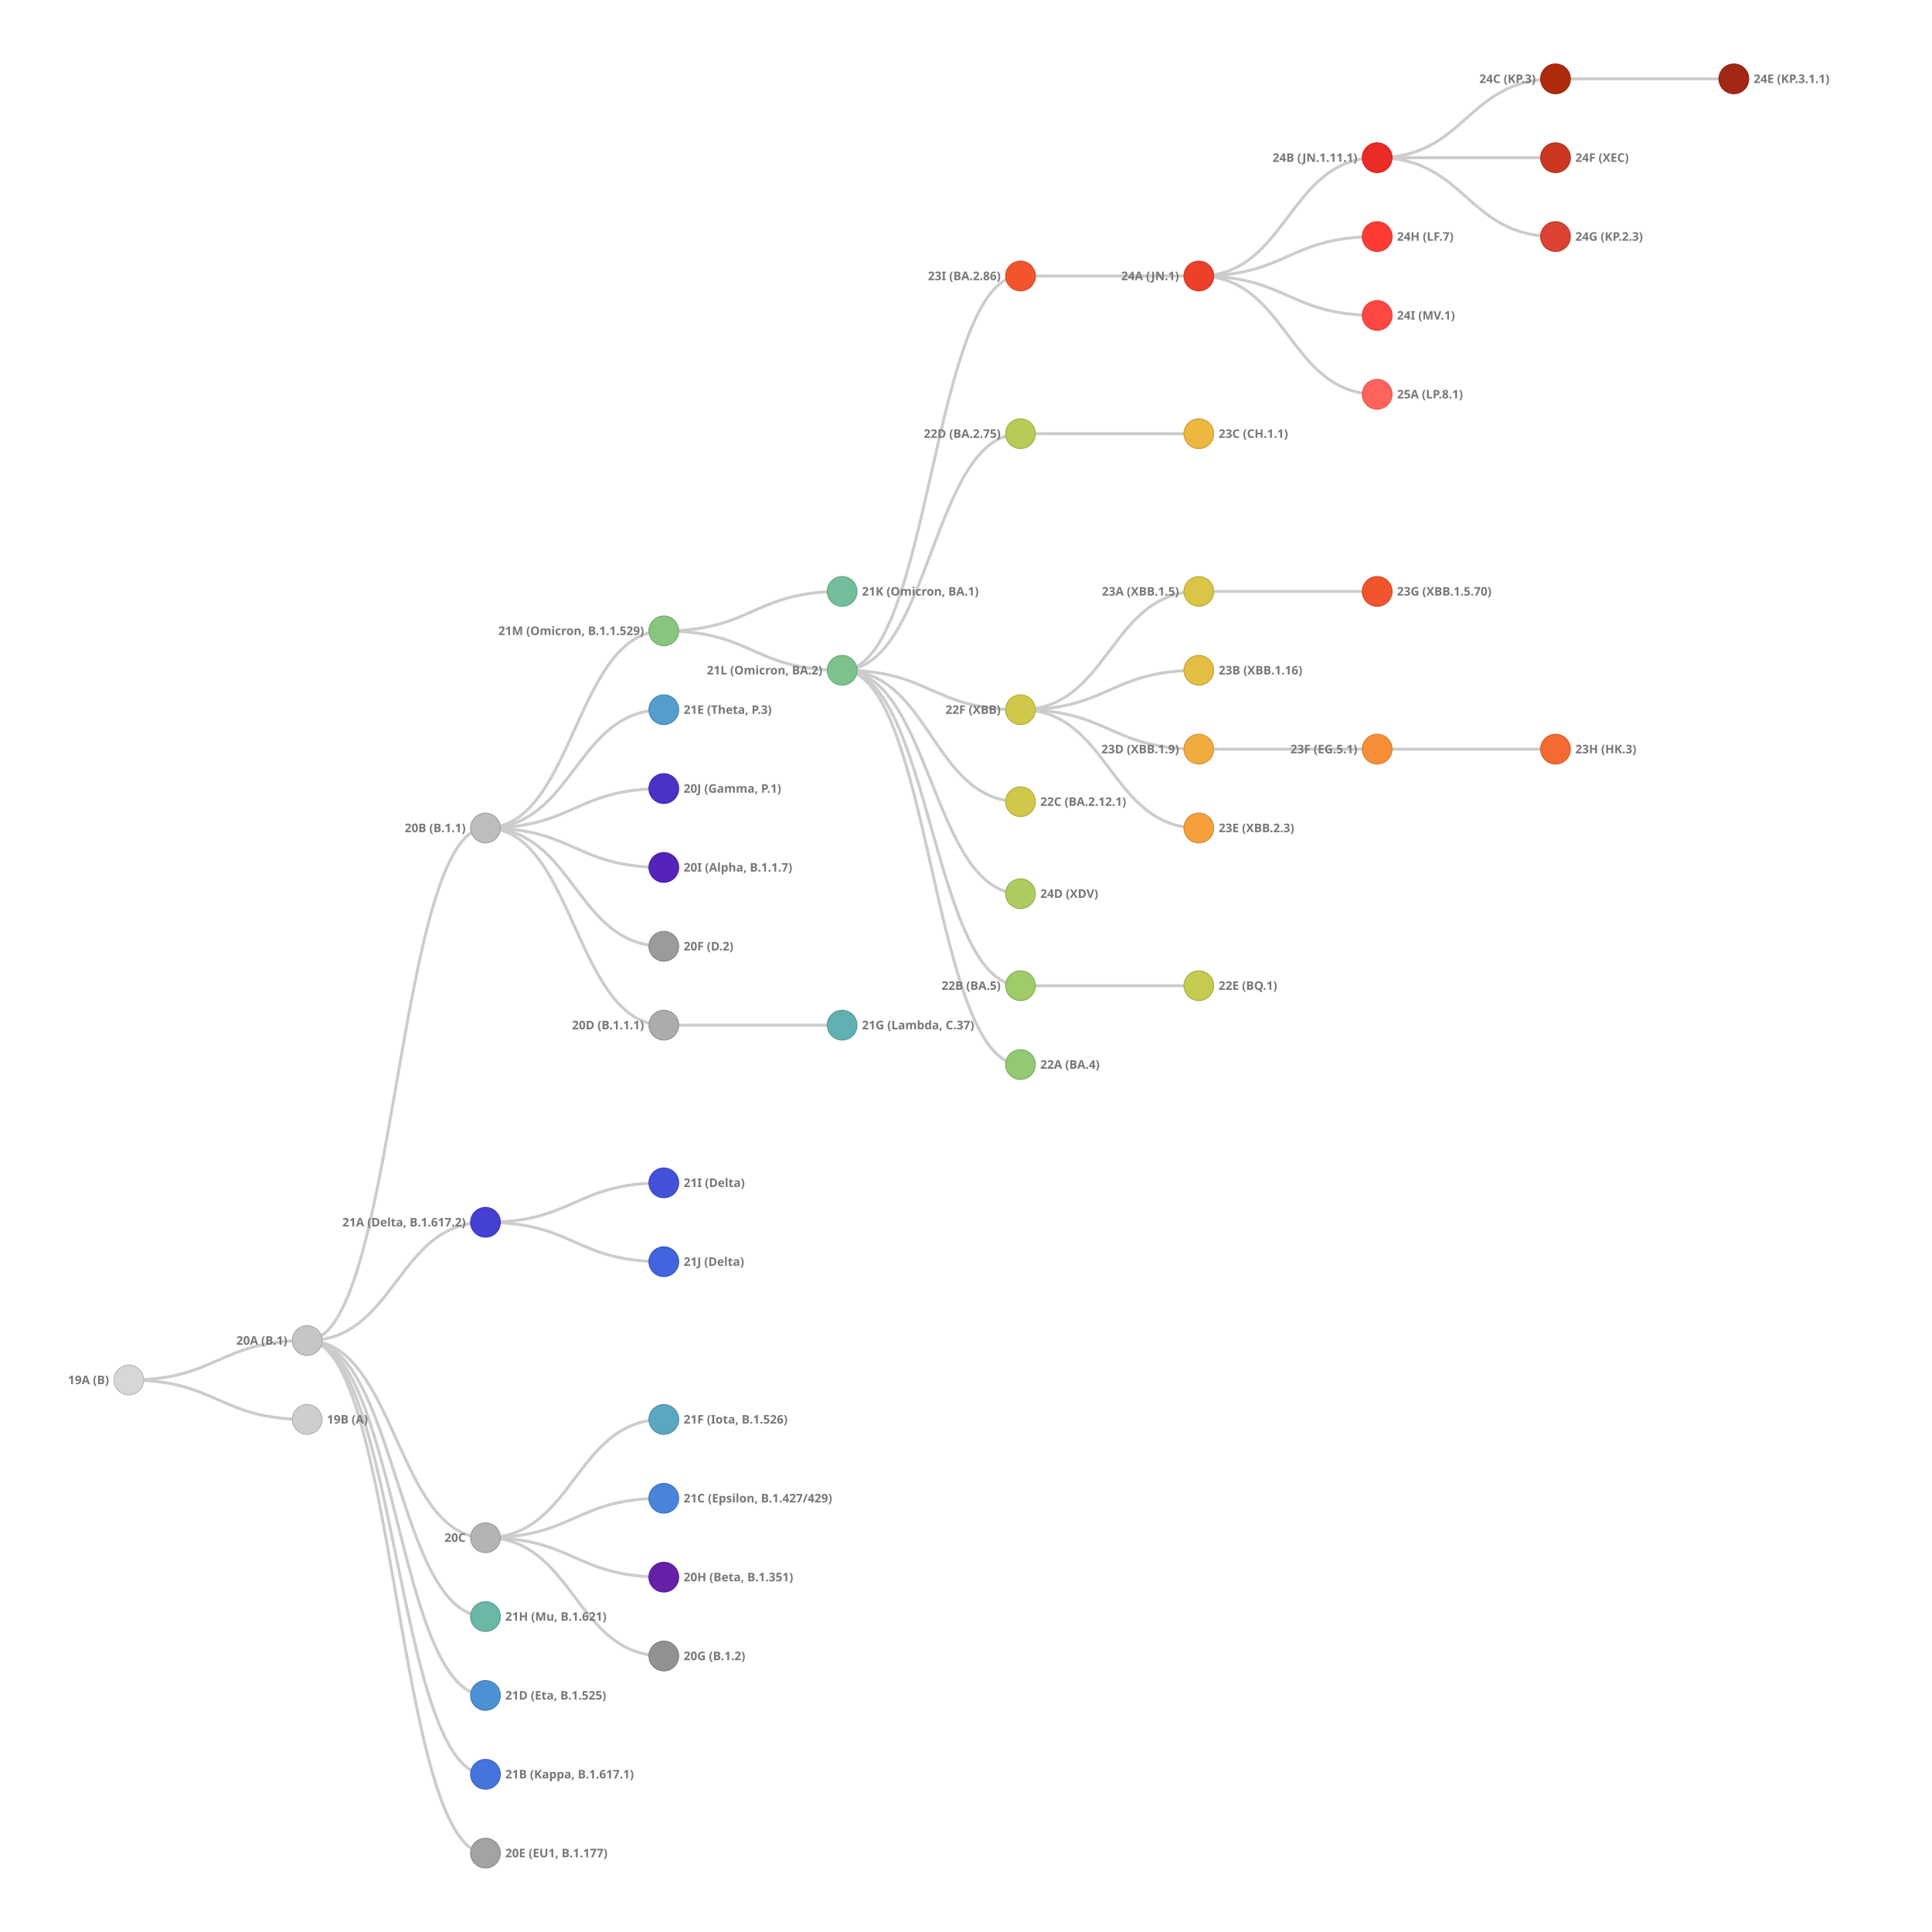
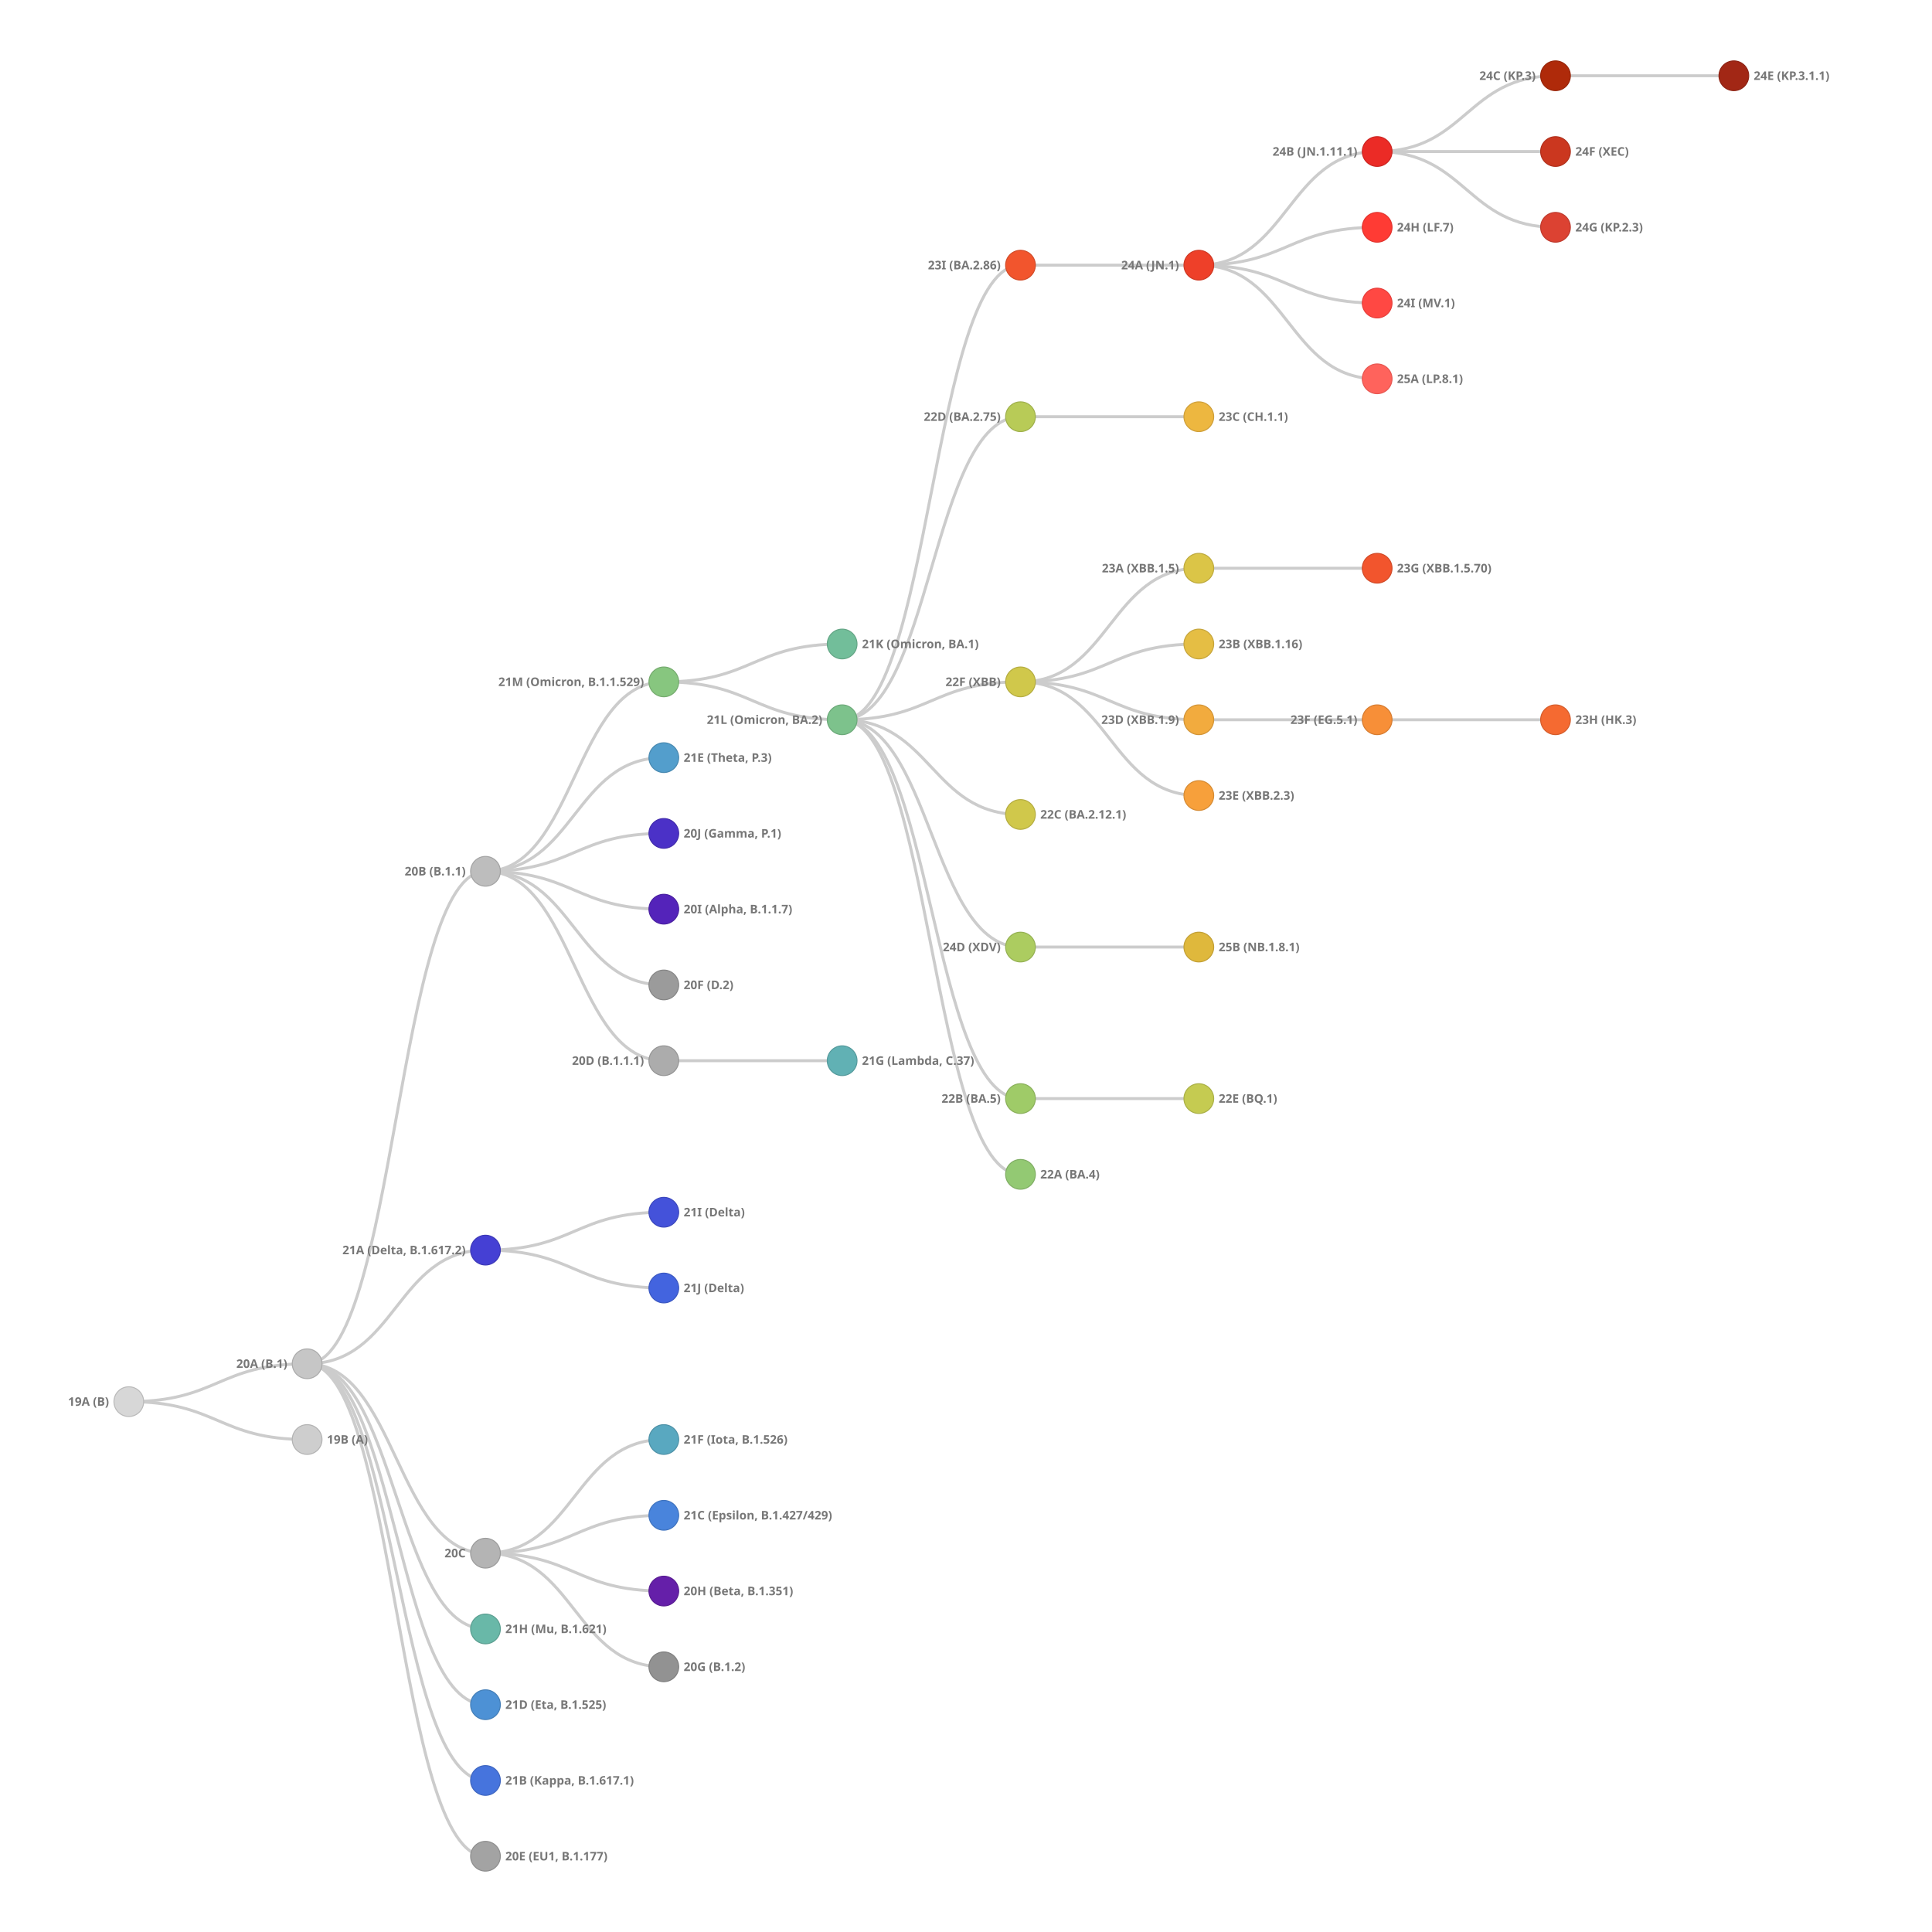
<svg xmlns="http://www.w3.org/2000/svg" class="d3-component" viewBox="-70 0 1830 1950" style="font-family: sans-serif; font-size: 1.25rem;" width="2000" height="2000">
-   <path fill="none" stroke="#ccc" stroke-width="3px" d="M 180 1353.061               C 90 1353.061,                 90 1392.857,                 0 1392.857" />
-   <path fill="none" stroke="#ccc" stroke-width="3px" d="M 180 1432.653               C 90 1432.653,                 90 1392.857,                 0 1392.857" />
-   <path fill="none" stroke="#ccc" stroke-width="3px" d="M 360 835.714               C 270 835.714,                 270 1353.061,                 180 1353.061" />
-   <path fill="none" stroke="#ccc" stroke-width="3px" d="M 360 1233.673               C 270 1233.673,                 270 1353.061,                 180 1353.061" />
-   <path fill="none" stroke="#ccc" stroke-width="3px" d="M 360 1552.041               C 270 1552.041,                 270 1353.061,                 180 1353.061" />
-   <path fill="none" stroke="#ccc" stroke-width="3px" d="M 360 1631.633               C 270 1631.633,                 270 1353.061,                 180 1353.061" />
-   <path fill="none" stroke="#ccc" stroke-width="3px" d="M 360 1711.224               C 270 1711.224,                 270 1353.061,                 180 1353.061" />
-   <path fill="none" stroke="#ccc" stroke-width="3px" d="M 360 1790.816               C 270 1790.816,                 270 1353.061,                 180 1353.061" />
-   <path fill="none" stroke="#ccc" stroke-width="3px" d="M 360 1870.408               C 270 1870.408,                 270 1353.061,                 180 1353.061" />
-   <path fill="none" stroke="#ccc" stroke-width="3px" d="M 540 636.735               C 450 636.735,                 450 835.714,                 360 835.714" />
-   <path fill="none" stroke="#ccc" stroke-width="3px" d="M 540 716.327               C 450 716.327,                 450 835.714,                 360 835.714" />
-   <path fill="none" stroke="#ccc" stroke-width="3px" d="M 540 795.918               C 450 795.918,                 450 835.714,                 360 835.714" />
-   <path fill="none" stroke="#ccc" stroke-width="3px" d="M 540 875.51               C 450 875.51,                 450 835.714,                 360 835.714" />
-   <path fill="none" stroke="#ccc" stroke-width="3px" d="M 540 955.102               C 450 955.102,                 450 835.714,                 360 835.714" />
-   <path fill="none" stroke="#ccc" stroke-width="3px" d="M 540 1034.694               C 450 1034.694,                 450 835.714,                 360 835.714" />
-   <path fill="none" stroke="#ccc" stroke-width="3px" d="M 540 1193.878               C 450 1193.878,                 450 1233.673,                 360 1233.673" />
-   <path fill="none" stroke="#ccc" stroke-width="3px" d="M 540 1273.469               C 450 1273.469,                 450 1233.673,                 360 1233.673" />
-   <path fill="none" stroke="#ccc" stroke-width="3px" d="M 540 1432.653               C 450 1432.653,                 450 1552.041,                 360 1552.041" />
-   <path fill="none" stroke="#ccc" stroke-width="3px" d="M 540 1512.245               C 450 1512.245,                 450 1552.041,                 360 1552.041" />
-   <path fill="none" stroke="#ccc" stroke-width="3px" d="M 540 1591.837               C 450 1591.837,                 450 1552.041,                 360 1552.041" />
-   <path fill="none" stroke="#ccc" stroke-width="3px" d="M 540 1671.429               C 450 1671.429,                 450 1552.041,                 360 1552.041" />
-   <path fill="none" stroke="#ccc" stroke-width="3px" d="M 720 596.939               C 630 596.939,                 630 636.735,                 540 636.735" />
-   <path fill="none" stroke="#ccc" stroke-width="3px" d="M 720 676.531               C 630 676.531,                 630 636.735,                 540 636.735" />
-   <path fill="none" stroke="#ccc" stroke-width="3px" d="M 720 1034.694               C 630 1034.694,                 630 1034.694,                 540 1034.694" />
-   <path fill="none" stroke="#ccc" stroke-width="3px" d="M 900 278.571               C 810 278.571,                 810 676.531,                 720 676.531" />
-   <path fill="none" stroke="#ccc" stroke-width="3px" d="M 900 437.755               C 810 437.755,                 810 676.531,                 720 676.531" />
-   <path fill="none" stroke="#ccc" stroke-width="3px" d="M 900 716.327               C 810 716.327,                 810 676.531,                 720 676.531" />
-   <path fill="none" stroke="#ccc" stroke-width="3px" d="M 900 809.184               C 810 809.184,                 810 676.531,                 720 676.531" />
-   <path fill="none" stroke="#ccc" stroke-width="3px" d="M 900 902.041               C 810 902.041,                 810 676.531,                 720 676.531" />
-   <path fill="none" stroke="#ccc" stroke-width="3px" d="M 900 994.898               C 810 994.898,                 810 676.531,                 720 676.531" />
-   <path fill="none" stroke="#ccc" stroke-width="3px" d="M 900 1074.49               C 810 1074.49,                 810 676.531,                 720 676.531" />
-   <path fill="none" stroke="#ccc" stroke-width="3px" d="M 1080 278.571               C 990 278.571,                 990 278.571,                 900 278.571" />
-   <path fill="none" stroke="#ccc" stroke-width="3px" d="M 1080 437.755               C 990 437.755,                 990 437.755,                 900 437.755" />
-   <path fill="none" stroke="#ccc" stroke-width="3px" d="M 1080 596.939               C 990 596.939,                 990 716.327,                 900 716.327" />
-   <path fill="none" stroke="#ccc" stroke-width="3px" d="M 1080 676.531               C 990 676.531,                 990 716.327,                 900 716.327" />
-   <path fill="none" stroke="#ccc" stroke-width="3px" d="M 1080 756.122               C 990 756.122,                 990 716.327,                 900 716.327" />
-   <path fill="none" stroke="#ccc" stroke-width="3px" d="M 1080 835.714               C 990 835.714,                 990 716.327,                 900 716.327" />
-   <path fill="none" stroke="#ccc" stroke-width="3px" d="M 1080 994.898               C 990 994.898,                 990 994.898,                 900 994.898" />
-   <path fill="none" stroke="#ccc" stroke-width="3px" d="M 1260 159.184               C 1170 159.184,                 1170 278.571,                 1080 278.571" />
-   <path fill="none" stroke="#ccc" stroke-width="3px" d="M 1260 238.776               C 1170 238.776,                 1170 278.571,                 1080 278.571" />
-   <path fill="none" stroke="#ccc" stroke-width="3px" d="M 1260 318.367               C 1170 318.367,                 1170 278.571,                 1080 278.571" />
-   <path fill="none" stroke="#ccc" stroke-width="3px" d="M 1260 397.959               C 1170 397.959,                 1170 278.571,                 1080 278.571" />
-   <path fill="none" stroke="#ccc" stroke-width="3px" d="M 1260 596.939               C 1170 596.939,                 1170 596.939,                 1080 596.939" />
-   <path fill="none" stroke="#ccc" stroke-width="3px" d="M 1260 756.122               C 1170 756.122,                 1170 756.122,                 1080 756.122" />
-   <path fill="none" stroke="#ccc" stroke-width="3px" d="M 1440 79.592               C 1350 79.592,                 1350 159.184,                 1260 159.184" />
-   <path fill="none" stroke="#ccc" stroke-width="3px" d="M 1440 159.184               C 1350 159.184,                 1350 159.184,                 1260 159.184" />
-   <path fill="none" stroke="#ccc" stroke-width="3px" d="M 1440 238.776               C 1350 238.776,                 1350 159.184,                 1260 159.184" />
-   <path fill="none" stroke="#ccc" stroke-width="3px" d="M 1440 756.122               C 1350 756.122,                 1350 756.122,                 1260 756.122" />
-   <path fill="none" stroke="#ccc" stroke-width="3px" d="M 1620 79.592               C 1530 79.592,                 1530 79.592,                 1440 79.592" />
+   <path fill="none" stroke="#ccc" stroke-width="3px" d="M 180 1376.471               C 90 1376.471,                 90 1414.706,                 0 1414.706" />
+   <path fill="none" stroke="#ccc" stroke-width="3px" d="M 180 1452.941               C 90 1452.941,                 90 1414.706,                 0 1414.706" />
+   <path fill="none" stroke="#ccc" stroke-width="3px" d="M 360 879.412               C 270 879.412,                 270 1376.471,                 180 1376.471" />
+   <path fill="none" stroke="#ccc" stroke-width="3px" d="M 360 1261.765               C 270 1261.765,                 270 1376.471,                 180 1376.471" />
+   <path fill="none" stroke="#ccc" stroke-width="3px" d="M 360 1567.647               C 270 1567.647,                 270 1376.471,                 180 1376.471" />
+   <path fill="none" stroke="#ccc" stroke-width="3px" d="M 360 1644.118               C 270 1644.118,                 270 1376.471,                 180 1376.471" />
+   <path fill="none" stroke="#ccc" stroke-width="3px" d="M 360 1720.588               C 270 1720.588,                 270 1376.471,                 180 1376.471" />
+   <path fill="none" stroke="#ccc" stroke-width="3px" d="M 360 1797.059               C 270 1797.059,                 270 1376.471,                 180 1376.471" />
+   <path fill="none" stroke="#ccc" stroke-width="3px" d="M 360 1873.529               C 270 1873.529,                 270 1376.471,                 180 1376.471" />
+   <path fill="none" stroke="#ccc" stroke-width="3px" d="M 540 688.235               C 450 688.235,                 450 879.412,                 360 879.412" />
+   <path fill="none" stroke="#ccc" stroke-width="3px" d="M 540 764.706               C 450 764.706,                 450 879.412,                 360 879.412" />
+   <path fill="none" stroke="#ccc" stroke-width="3px" d="M 540 841.176               C 450 841.176,                 450 879.412,                 360 879.412" />
+   <path fill="none" stroke="#ccc" stroke-width="3px" d="M 540 917.647               C 450 917.647,                 450 879.412,                 360 879.412" />
+   <path fill="none" stroke="#ccc" stroke-width="3px" d="M 540 994.118               C 450 994.118,                 450 879.412,                 360 879.412" />
+   <path fill="none" stroke="#ccc" stroke-width="3px" d="M 540 1070.588               C 450 1070.588,                 450 879.412,                 360 879.412" />
+   <path fill="none" stroke="#ccc" stroke-width="3px" d="M 540 1223.529               C 450 1223.529,                 450 1261.765,                 360 1261.765" />
+   <path fill="none" stroke="#ccc" stroke-width="3px" d="M 540 1300               C 450 1300,                 450 1261.765,                 360 1261.765" />
+   <path fill="none" stroke="#ccc" stroke-width="3px" d="M 540 1452.941               C 450 1452.941,                 450 1567.647,                 360 1567.647" />
+   <path fill="none" stroke="#ccc" stroke-width="3px" d="M 540 1529.412               C 450 1529.412,                 450 1567.647,                 360 1567.647" />
+   <path fill="none" stroke="#ccc" stroke-width="3px" d="M 540 1605.882               C 450 1605.882,                 450 1567.647,                 360 1567.647" />
+   <path fill="none" stroke="#ccc" stroke-width="3px" d="M 540 1682.353               C 450 1682.353,                 450 1567.647,                 360 1567.647" />
+   <path fill="none" stroke="#ccc" stroke-width="3px" d="M 720 650               C 630 650,                 630 688.235,                 540 688.235" />
+   <path fill="none" stroke="#ccc" stroke-width="3px" d="M 720 726.471               C 630 726.471,                 630 688.235,                 540 688.235" />
+   <path fill="none" stroke="#ccc" stroke-width="3px" d="M 720 1070.588               C 630 1070.588,                 630 1070.588,                 540 1070.588" />
+   <path fill="none" stroke="#ccc" stroke-width="3px" d="M 900 267.647               C 810 267.647,                 810 726.471,                 720 726.471" />
+   <path fill="none" stroke="#ccc" stroke-width="3px" d="M 900 420.588               C 810 420.588,                 810 726.471,                 720 726.471" />
+   <path fill="none" stroke="#ccc" stroke-width="3px" d="M 900 688.235               C 810 688.235,                 810 726.471,                 720 726.471" />
+   <path fill="none" stroke="#ccc" stroke-width="3px" d="M 900 822.059               C 810 822.059,                 810 726.471,                 720 726.471" />
+   <path fill="none" stroke="#ccc" stroke-width="3px" d="M 900 955.882               C 810 955.882,                 810 726.471,                 720 726.471" />
+   <path fill="none" stroke="#ccc" stroke-width="3px" d="M 900 1108.824               C 810 1108.824,                 810 726.471,                 720 726.471" />
+   <path fill="none" stroke="#ccc" stroke-width="3px" d="M 900 1185.294               C 810 1185.294,                 810 726.471,                 720 726.471" />
+   <path fill="none" stroke="#ccc" stroke-width="3px" d="M 1080 267.647               C 990 267.647,                 990 267.647,                 900 267.647" />
+   <path fill="none" stroke="#ccc" stroke-width="3px" d="M 1080 420.588               C 990 420.588,                 990 420.588,                 900 420.588" />
+   <path fill="none" stroke="#ccc" stroke-width="3px" d="M 1080 573.529               C 990 573.529,                 990 688.235,                 900 688.235" />
+   <path fill="none" stroke="#ccc" stroke-width="3px" d="M 1080 650               C 990 650,                 990 688.235,                 900 688.235" />
+   <path fill="none" stroke="#ccc" stroke-width="3px" d="M 1080 726.471               C 990 726.471,                 990 688.235,                 900 688.235" />
+   <path fill="none" stroke="#ccc" stroke-width="3px" d="M 1080 802.941               C 990 802.941,                 990 688.235,                 900 688.235" />
+   <path fill="none" stroke="#ccc" stroke-width="3px" d="M 1080 955.882               C 990 955.882,                 990 955.882,                 900 955.882" />
+   <path fill="none" stroke="#ccc" stroke-width="3px" d="M 1080 1108.824               C 990 1108.824,                 990 1108.824,                 900 1108.824" />
+   <path fill="none" stroke="#ccc" stroke-width="3px" d="M 1260 152.941               C 1170 152.941,                 1170 267.647,                 1080 267.647" />
+   <path fill="none" stroke="#ccc" stroke-width="3px" d="M 1260 229.412               C 1170 229.412,                 1170 267.647,                 1080 267.647" />
+   <path fill="none" stroke="#ccc" stroke-width="3px" d="M 1260 305.882               C 1170 305.882,                 1170 267.647,                 1080 267.647" />
+   <path fill="none" stroke="#ccc" stroke-width="3px" d="M 1260 382.353               C 1170 382.353,                 1170 267.647,                 1080 267.647" />
+   <path fill="none" stroke="#ccc" stroke-width="3px" d="M 1260 573.529               C 1170 573.529,                 1170 573.529,                 1080 573.529" />
+   <path fill="none" stroke="#ccc" stroke-width="3px" d="M 1260 726.471               C 1170 726.471,                 1170 726.471,                 1080 726.471" />
+   <path fill="none" stroke="#ccc" stroke-width="3px" d="M 1440 76.471               C 1350 76.471,                 1350 152.941,                 1260 152.941" />
+   <path fill="none" stroke="#ccc" stroke-width="3px" d="M 1440 152.941               C 1350 152.941,                 1350 152.941,                 1260 152.941" />
+   <path fill="none" stroke="#ccc" stroke-width="3px" d="M 1440 229.412               C 1350 229.412,                 1350 152.941,                 1260 152.941" />
+   <path fill="none" stroke="#ccc" stroke-width="3px" d="M 1440 726.471               C 1350 726.471,                 1350 726.471,                 1260 726.471" />
+   <path fill="none" stroke="#ccc" stroke-width="3px" d="M 1620 76.471               C 1530 76.471,                 1530 76.471,                 1440 76.471" />
  <g transform="translate(50,50)" />
-   <g class="node" transform="translate(0, 1392.857)">
+   <g class="node" transform="translate(0, 1414.706)">
    <circle class="node" r="15" cursor="pointer" style="fill: rgb(215, 215, 215); stroke: rgb(186, 186, 186);" />
    <text dy=".35em" x="-20" text-anchor="end" fill="#777" font-weight="700">19A (B)</text>
  </g>
-   <g class="node" transform="translate(180, 1353.061)">
+   <g class="node" transform="translate(180, 1376.471)">
    <circle class="node" r="15" cursor="pointer" style="fill: rgb(198, 198, 198); stroke: rgb(171, 171, 171);" />
    <text dy=".35em" x="-20" text-anchor="end" fill="#777" font-weight="700">20A (B.1)</text>
  </g>
-   <g class="node" transform="translate(180, 1432.653)">
+   <g class="node" transform="translate(180, 1452.941)">
    <circle class="node" r="15" cursor="pointer" style="fill: rgb(206, 206, 206); stroke: rgb(179, 179, 179);" />
    <text dy=".35em" x="20" text-anchor="start" fill="#777" font-weight="700">19B (A)</text>
  </g>
-   <g class="node" transform="translate(360, 835.7143)">
+   <g class="node" transform="translate(360, 879.4117)">
    <circle class="node" r="15" cursor="pointer" style="fill: rgb(189, 189, 189); stroke: rgb(164, 164, 164);" />
    <text dy=".35em" x="-20" text-anchor="end" fill="#777" font-weight="700">20B (B.1.1)</text>
  </g>
-   <g class="node" transform="translate(360, 1233.673)">
+   <g class="node" transform="translate(360, 1261.765)">
    <circle class="node" r="15" cursor="pointer" style="fill: rgb(69, 64, 212); stroke: rgb(60, 56, 183);" />
    <text dy=".35em" x="-20" text-anchor="end" fill="#777" font-weight="700">21A (Delta, B.1.617.2)</text>
  </g>
-   <g class="node" transform="translate(360, 1552.041)">
+   <g class="node" transform="translate(360, 1567.647)">
    <circle class="node" r="15" cursor="pointer" style="fill: rgb(180, 180, 180); stroke: rgb(156, 156, 156);" />
    <text dy=".35em" x="-20" text-anchor="end" fill="#777" font-weight="700">20C</text>
  </g>
-   <g class="node" transform="translate(360, 1631.633)">
+   <g class="node" transform="translate(360, 1644.118)">
    <circle class="node" r="15" cursor="pointer" style="fill: rgb(105, 184, 168); stroke: rgb(91, 159, 145);" />
    <text dy=".35em" x="20" text-anchor="start" fill="#777" font-weight="700">21H (Mu, B.1.621)</text>
  </g>
-   <g class="node" transform="translate(360, 1711.224)">
+   <g class="node" transform="translate(360, 1720.588)">
    <circle class="node" r="15" cursor="pointer" style="fill: rgb(77, 145, 213); stroke: rgb(67, 126, 184);" />
    <text dy=".35em" x="20" text-anchor="start" fill="#777" font-weight="700">21D (Eta, B.1.525)</text>
  </g>
-   <g class="node" transform="translate(360, 1790.816)">
+   <g class="node" transform="translate(360, 1797.059)">
    <circle class="node" r="15" cursor="pointer" style="fill: rgb(70, 116, 221); stroke: rgb(61, 101, 192);" />
    <text dy=".35em" x="20" text-anchor="start" fill="#777" font-weight="700">21B (Kappa, B.1.617.1)</text>
  </g>
-   <g class="node" transform="translate(360, 1870.408)">
+   <g class="node" transform="translate(360, 1873.529)">
    <circle class="node" r="15" cursor="pointer" style="fill: rgb(163, 163, 163); stroke: rgb(142, 142, 142);" />
    <text dy=".35em" x="20" text-anchor="start" fill="#777" font-weight="700">20E (EU1, B.1.177)</text>
  </g>
-   <g class="node" transform="translate(540, 636.7347)">
+   <g class="node" transform="translate(540, 688.2353)">
    <circle class="node" r="15" cursor="pointer" style="fill: rgb(135, 198, 127); stroke: rgb(117, 171, 110);" />
    <text dy=".35em" x="-20" text-anchor="end" fill="#777" font-weight="700">21M (Omicron, B.1.1.529)</text>
  </g>
-   <g class="node" transform="translate(540, 716.3265)">
+   <g class="node" transform="translate(540, 764.7059)">
    <circle class="node" r="15" cursor="pointer" style="fill: rgb(83, 158, 204); stroke: rgb(72, 137, 177);" />
    <text dy=".35em" x="20" text-anchor="start" fill="#777" font-weight="700">21E (Theta, P.3)</text>
  </g>
-   <g class="node" transform="translate(540, 795.9184)">
+   <g class="node" transform="translate(540, 841.1765)">
    <circle class="node" r="15" cursor="pointer" style="fill: rgb(75, 49, 199); stroke: rgb(65, 43, 172);" />
    <text dy=".35em" x="20" text-anchor="start" fill="#777" font-weight="700">20J (Gamma, P.1)</text>
  </g>
-   <g class="node" transform="translate(540, 875.5102)">
+   <g class="node" transform="translate(540, 917.647)">
    <circle class="node" r="15" cursor="pointer" style="fill: rgb(84, 35, 186); stroke: rgb(73, 31, 161);" />
    <text dy=".35em" x="20" text-anchor="start" fill="#777" font-weight="700">20I (Alpha, B.1.1.7)</text>
  </g>
-   <g class="node" transform="translate(540, 955.1021)">
+   <g class="node" transform="translate(540, 994.1177)">
    <circle class="node" r="15" cursor="pointer" style="fill: rgb(155, 155, 155); stroke: rgb(134, 134, 134);" />
    <text dy=".35em" x="20" text-anchor="start" fill="#777" font-weight="700">20F (D.2)</text>
  </g>
-   <g class="node" transform="translate(540, 1034.694)">
+   <g class="node" transform="translate(540, 1070.588)">
    <circle class="node" r="15" cursor="pointer" style="fill: rgb(172, 172, 172); stroke: rgb(149, 149, 149);" />
    <text dy=".35em" x="-20" text-anchor="end" fill="#777" font-weight="700">20D (B.1.1.1)</text>
  </g>
-   <g class="node" transform="translate(540, 1193.878)">
+   <g class="node" transform="translate(540, 1223.529)">
    <circle class="node" r="15" cursor="pointer" style="fill: rgb(68, 82, 218); stroke: rgb(59, 71, 189);" />
    <text dy=".35em" x="20" text-anchor="start" fill="#777" font-weight="700">21I (Delta)</text>
  </g>
-   <g class="node" transform="translate(540, 1273.469)">
+   <g class="node" transform="translate(540, 1300)">
    <circle class="node" r="15" cursor="pointer" style="fill: rgb(67, 100, 223); stroke: rgb(58, 87, 194);" />
    <text dy=".35em" x="20" text-anchor="start" fill="#777" font-weight="700">21J (Delta)</text>
  </g>
-   <g class="node" transform="translate(540, 1432.653)">
+   <g class="node" transform="translate(540, 1452.941)">
    <circle class="node" r="15" cursor="pointer" style="fill: rgb(89, 168, 192); stroke: rgb(77, 145, 167);" />
    <text dy=".35em" x="20" text-anchor="start" fill="#777" font-weight="700">21F (Iota, B.1.526)</text>
  </g>
-   <g class="node" transform="translate(540, 1512.245)">
+   <g class="node" transform="translate(540, 1529.412)">
    <circle class="node" r="15" cursor="pointer" style="fill: rgb(73, 132, 220); stroke: rgb(63, 115, 191);" />
    <text dy=".35em" x="20" text-anchor="start" fill="#777" font-weight="700">21C (Epsilon, B.1.427/429)</text>
  </g>
-   <g class="node" transform="translate(540, 1591.837)">
+   <g class="node" transform="translate(540, 1605.882)">
    <circle class="node" r="15" cursor="pointer" style="fill: rgb(101, 31, 169); stroke: rgb(88, 27, 146);" />
    <text dy=".35em" x="20" text-anchor="start" fill="#777" font-weight="700">20H (Beta, B.1.351)</text>
  </g>
-   <g class="node" transform="translate(540, 1671.429)">
+   <g class="node" transform="translate(540, 1682.353)">
    <circle class="node" r="15" cursor="pointer" style="fill: rgb(146, 146, 146); stroke: rgb(127, 127, 127);" />
    <text dy=".35em" x="20" text-anchor="start" fill="#777" font-weight="700">20G (B.1.2)</text>
  </g>
-   <g class="node" transform="translate(720, 596.9388)">
+   <g class="node" transform="translate(720, 650)">
    <circle class="node" r="15" cursor="pointer" style="fill: rgb(114, 190, 154); stroke: rgb(99, 165, 133);" />
    <text dy=".35em" x="20" text-anchor="start" fill="#777" font-weight="700">21K (Omicron, BA.1)</text>
  </g>
-   <g class="node" transform="translate(720, 676.5306)">
+   <g class="node" transform="translate(720, 726.4706)">
    <circle class="node" r="15" cursor="pointer" style="fill: rgb(125, 194, 140); stroke: rgb(108, 169, 121);" />
    <text dy=".35em" x="-20" text-anchor="end" fill="#777" font-weight="700">21L (Omicron, BA.2)</text>
  </g>
-   <g class="node" transform="translate(720, 1034.694)">
+   <g class="node" transform="translate(720, 1070.588)">
    <circle class="node" r="15" cursor="pointer" style="fill: rgb(97, 177, 180); stroke: rgb(84, 154, 156);" />
    <text dy=".35em" x="20" text-anchor="start" fill="#777" font-weight="700">21G (Lambda, C.37)</text>
  </g>
-   <g class="node" transform="translate(900, 278.5714)">
+   <g class="node" transform="translate(900, 267.6471)">
    <circle class="node" r="15" cursor="pointer" style="fill: rgb(242, 85, 45); stroke: rgb(210, 74, 39);" />
    <text dy=".35em" x="-20" text-anchor="end" fill="#777" font-weight="700">23I (BA.2.86)</text>
  </g>
-   <g class="node" transform="translate(900, 437.7551)">
+   <g class="node" transform="translate(900, 420.5882)">
    <circle class="node" r="15" cursor="pointer" style="fill: rgb(184, 203, 87); stroke: rgb(159, 176, 75);" />
    <text dy=".35em" x="-20" text-anchor="end" fill="#777" font-weight="700">22D (BA.2.75)</text>
  </g>
-   <g class="node" transform="translate(900, 716.3265)">
+   <g class="node" transform="translate(900, 688.2353)">
    <circle class="node" r="15" cursor="pointer" style="fill: rgb(208, 200, 75); stroke: rgb(181, 173, 65);" />
    <text dy=".35em" x="-20" text-anchor="end" fill="#777" font-weight="700">22F (XBB)</text>
  </g>
-   <g class="node" transform="translate(900, 809.1837)">
+   <g class="node" transform="translate(900, 822.0588)">
    <circle class="node" r="15" cursor="pointer" style="fill: rgb(208, 200, 75); stroke: rgb(181, 173, 65);" />
    <text dy=".35em" x="20" text-anchor="start" fill="#777" font-weight="700">22C (BA.2.12.1)</text>
  </g>
-   <g class="node" transform="translate(900, 902.0408)">
+   <g class="node" transform="translate(900, 955.8823)">
    <circle class="node" r="15" cursor="pointer" style="fill: rgb(172, 204, 96); stroke: rgb(149, 177, 83);" />
-     <text dy=".35em" x="20" text-anchor="start" fill="#777" font-weight="700">24D (XDV)</text>
-   </g>
-   <g class="node" transform="translate(900, 994.8979)">
+     <text dy=".35em" x="-20" text-anchor="end" fill="#777" font-weight="700">24D (XDV)</text>
+   </g>
+   <g class="node" transform="translate(900, 1108.823)">
    <circle class="node" r="15" cursor="pointer" style="fill: rgb(159, 203, 104); stroke: rgb(138, 176, 90);" />
    <text dy=".35em" x="-20" text-anchor="end" fill="#777" font-weight="700">22B (BA.5)</text>
  </g>
-   <g class="node" transform="translate(900, 1074.49)">
+   <g class="node" transform="translate(900, 1185.294)">
    <circle class="node" r="15" cursor="pointer" style="fill: rgb(147, 201, 115); stroke: rgb(128, 174, 100);" />
    <text dy=".35em" x="20" text-anchor="start" fill="#777" font-weight="700">22A (BA.4)</text>
  </g>
-   <g class="node" transform="translate(1080, 278.5714)">
+   <g class="node" transform="translate(1080, 267.6471)">
    <circle class="node" r="15" cursor="pointer" style="fill: rgb(238, 64, 41); stroke: rgb(207, 56, 35);" />
    <text dy=".35em" x="-20" text-anchor="end" fill="#777" font-weight="700">24A (JN.1)</text>
  </g>
-   <g class="node" transform="translate(1080, 437.7551)">
+   <g class="node" transform="translate(1080, 420.5882)">
    <circle class="node" r="15" cursor="pointer" style="fill: rgb(237, 183, 64); stroke: rgb(206, 158, 56);" />
    <text dy=".35em" x="20" text-anchor="start" fill="#777" font-weight="700">23C (CH.1.1)</text>
  </g>
-   <g class="node" transform="translate(1080, 596.9388)">
+   <g class="node" transform="translate(1080, 573.5294)">
    <circle class="node" r="15" cursor="pointer" style="fill: rgb(219, 197, 71); stroke: rgb(190, 170, 61);" />
    <text dy=".35em" x="-20" text-anchor="end" fill="#777" font-weight="700">23A (XBB.1.5)</text>
  </g>
-   <g class="node" transform="translate(1080, 676.5306)">
+   <g class="node" transform="translate(1080, 650)">
    <circle class="node" r="15" cursor="pointer" style="fill: rgb(229, 190, 68); stroke: rgb(198, 165, 59);" />
    <text dy=".35em" x="20" text-anchor="start" fill="#777" font-weight="700">23B (XBB.1.16)</text>
  </g>
-   <g class="node" transform="translate(1080, 756.1224)">
+   <g class="node" transform="translate(1080, 726.4706)">
    <circle class="node" r="15" cursor="pointer" style="fill: rgb(242, 171, 62); stroke: rgb(210, 148, 54);" />
    <text dy=".35em" x="-20" text-anchor="end" fill="#777" font-weight="700">23D (XBB.1.9)</text>
  </g>
-   <g class="node" transform="translate(1080, 835.7143)">
+   <g class="node" transform="translate(1080, 802.9412)">
    <circle class="node" r="15" cursor="pointer" style="fill: rgb(247, 160, 59); stroke: rgb(214, 139, 51);" />
    <text dy=".35em" x="20" text-anchor="start" fill="#777" font-weight="700">23E (XBB.2.3)</text>
  </g>
-   <g class="node" transform="translate(1080, 994.8979)">
+   <g class="node" transform="translate(1080, 955.8823)">
+     <circle class="node" r="15" cursor="pointer" style="fill: rgb(223, 184, 60); stroke: rgb(194, 159, 52);" />
+     <text dy=".35em" x="20" text-anchor="start" fill="#777" font-weight="700">25B (NB.1.8.1)</text>
+   </g>
+   <g class="node" transform="translate(1080, 1108.823)">
    <circle class="node" r="15" cursor="pointer" style="fill: rgb(197, 203, 81); stroke: rgb(170, 176, 70);" />
    <text dy=".35em" x="20" text-anchor="start" fill="#777" font-weight="700">22E (BQ.1)</text>
  </g>
-   <g class="node" transform="translate(1260, 159.1837)">
+   <g class="node" transform="translate(1260, 152.9412)">
    <circle class="node" r="15" cursor="pointer" style="fill: rgb(235, 43, 38); stroke: rgb(204, 37, 33);" />
    <text dy=".35em" x="-20" text-anchor="end" fill="#777" font-weight="700">24B (JN.1.11.1)</text>
  </g>
-   <g class="node" transform="translate(1260, 238.7755)">
+   <g class="node" transform="translate(1260, 229.4118)">
    <circle class="node" r="15" cursor="pointer" style="fill: rgb(255, 59, 52); stroke: rgb(227, 51, 45);" />
    <text dy=".35em" x="20" text-anchor="start" fill="#777" font-weight="700">24H (LF.7)</text>
  </g>
-   <g class="node" transform="translate(1260, 318.3673)">
+   <g class="node" transform="translate(1260, 305.8824)">
    <circle class="node" r="15" cursor="pointer" style="fill: rgb(255, 72, 67); stroke: rgb(231, 62, 58);" />
    <text dy=".35em" x="20" text-anchor="start" fill="#777" font-weight="700">24I (MV.1)</text>
  </g>
-   <g class="node" transform="translate(1260, 397.9592)">
+   <g class="node" transform="translate(1260, 382.3529)">
    <circle class="node" r="15" cursor="pointer" style="fill: rgb(255, 99, 92); stroke: rgb(231, 86, 80);" />
    <text dy=".35em" x="20" text-anchor="start" fill="#777" font-weight="700">25A (LP.8.1)</text>
  </g>
-   <g class="node" transform="translate(1260, 596.9388)">
+   <g class="node" transform="translate(1260, 573.5294)">
    <circle class="node" r="15" cursor="pointer" style="fill: rgb(242, 85, 45); stroke: rgb(210, 74, 39);" />
    <text dy=".35em" x="20" text-anchor="start" fill="#777" font-weight="700">23G (XBB.1.5.70)</text>
  </g>
-   <g class="node" transform="translate(1260, 756.1224)">
+   <g class="node" transform="translate(1260, 726.4706)">
    <circle class="node" r="15" cursor="pointer" style="fill: rgb(247, 143, 56); stroke: rgb(214, 124, 48);" />
    <text dy=".35em" x="-20" text-anchor="end" fill="#777" font-weight="700">23F (EG.5.1)</text>
  </g>
-   <g class="node" transform="translate(1440, 79.59184)">
+   <g class="node" transform="translate(1440, 76.47059)">
    <circle class="node" r="15" cursor="pointer" style="fill: rgb(175, 42, 10); stroke: rgb(152, 36, 8);" />
    <text dy=".35em" x="-20" text-anchor="end" fill="#777" font-weight="700">24C (KP.3)</text>
  </g>
-   <g class="node" transform="translate(1440, 159.1837)">
+   <g class="node" transform="translate(1440, 152.9412)">
    <circle class="node" r="15" cursor="pointer" style="fill: rgb(203, 55, 31); stroke: rgb(176, 47, 27);" />
    <text dy=".35em" x="20" text-anchor="start" fill="#777" font-weight="700">24F (XEC)</text>
  </g>
-   <g class="node" transform="translate(1440, 238.7755)">
+   <g class="node" transform="translate(1440, 229.4118)">
    <circle class="node" r="15" cursor="pointer" style="fill: rgb(220, 66, 50); stroke: rgb(191, 57, 44);" />
    <text dy=".35em" x="20" text-anchor="start" fill="#777" font-weight="700">24G (KP.2.3)</text>
  </g>
-   <g class="node" transform="translate(1440, 756.1224)">
+   <g class="node" transform="translate(1440, 726.4706)">
    <circle class="node" r="15" cursor="pointer" style="fill: rgb(245, 106, 49); stroke: rgb(212, 92, 43);" />
    <text dy=".35em" x="20" text-anchor="start" fill="#777" font-weight="700">23H (HK.3)</text>
  </g>
-   <g class="node" transform="translate(1620, 79.59184)">
+   <g class="node" transform="translate(1620, 76.47059)">
    <circle class="node" r="15" cursor="pointer" style="fill: rgb(162, 39, 21); stroke: rgb(141, 34, 19);" />
    <text dy=".35em" x="20" text-anchor="start" fill="#777" font-weight="700">24E (KP.3.1.1)</text>
  </g>
</svg>
